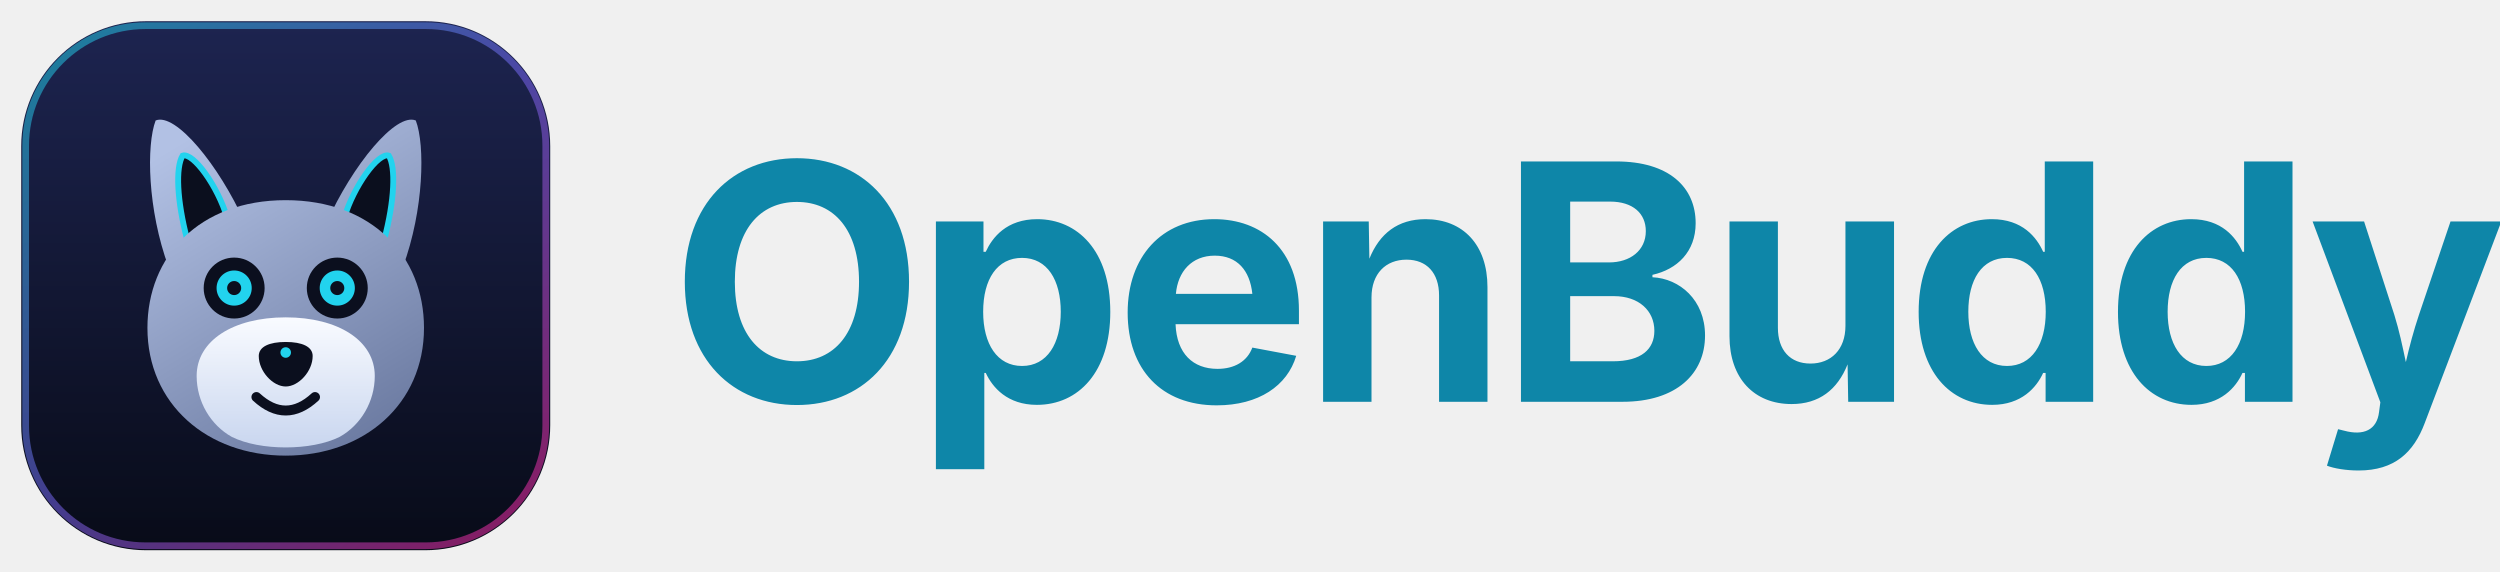
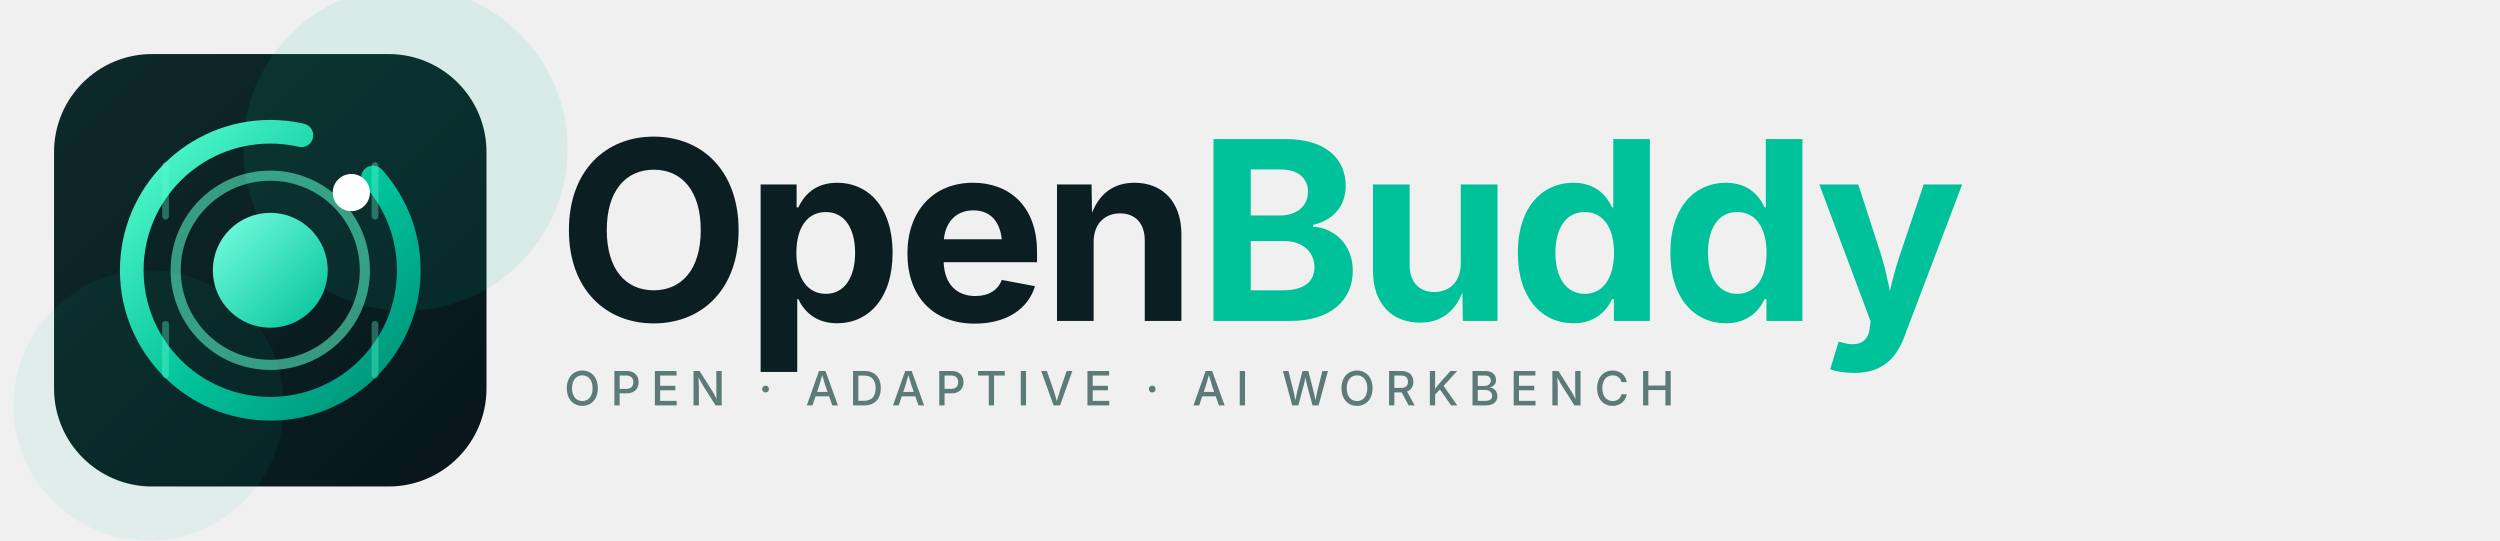
- <svg xmlns="http://www.w3.org/2000/svg" width="1120" height="256" viewBox="0 0 1120 256">
+ <svg xmlns="http://www.w3.org/2000/svg" width="1480" height="320" viewBox="0 0 1480 320" role="img" aria-label="OpenBuddy">
  <defs>
-     <linearGradient id="badge" x1="512" y1="38" x2="512" y2="986" gradientUnits="userSpaceOnUse">
-       <stop stop-color="#1D2450" />
-       <stop offset="1" stop-color="#080B18" />
+     <linearGradient id="bg" x1="0" y1="0" x2="1" y2="1">
+       <stop stop-color="#0E2A2A" />
+       <stop offset="1" stop-color="#06151A" />
    </linearGradient>
-     <linearGradient id="rim" x1="120" y1="90" x2="900" y2="940" gradientUnits="userSpaceOnUse">
-       <stop stop-color="#22D3EE" />
-       <stop offset=".5" stop-color="#7C6CFF" />
-       <stop offset="1" stop-color="#FF2FB0" />
+     <linearGradient id="ring" x1="0" y1="0" x2="1" y2="1">
+       <stop stop-color="#5BFFD0" />
+       <stop offset=".55" stop-color="#00C29A" />
+       <stop offset="1" stop-color="#008C75" />
    </linearGradient>
-     <linearGradient id="shell" x1="360" y1="240" x2="700" y2="800" gradientUnits="userSpaceOnUse">
-       <stop stop-color="#B2C1E4" />
-       <stop offset="1" stop-color="#66759C" />
+     <linearGradient id="core" x1="0" y1="0" x2="1" y2="1">
+       <stop stop-color="#7BFFE0" />
+       <stop offset="1" stop-color="#00C29A" />
    </linearGradient>
-     <linearGradient id="muzzle" x1="512" y1="556" x2="512" y2="778" gradientUnits="userSpaceOnUse">
-       <stop stop-color="#F9FBFF" />
-       <stop offset="1" stop-color="#C9D6EF" />
-     </linearGradient>
-     <clipPath id="clip">
-       <rect x="38" y="38" width="948" height="948" rx="224" />
-     </clipPath>
  </defs>
-   <g transform="scale(0.25)">
-     <g clip-path="url(#clip)">
-       <rect x="38" y="38" width="948" height="948" fill="url(#badge)" />
-       <g transform="matrix(1.05 0 0 1.05 -25.6 -15.1)">
-         <path d="M312 470C276 372 274 262 290 220 324 206 398 296 442 394 396 410 348 438 312 470Z" fill="url(#shell)" />
-         <path d="M712 470C748 372 750 262 734 220 700 206 626 296 582 394 628 410 676 438 712 470Z" fill="url(#shell)" />
-         <path d="M344 424C326 356 324 300 336 280 354 274 396 332 412 386 384 396 362 408 344 424Z" fill="#0B0F1E" stroke="#22D3EE" stroke-width="10" />
-         <path d="M680 424C698 356 700 300 688 280 670 274 628 332 612 386 640 396 662 408 680 424Z" fill="#0B0F1E" stroke="#22D3EE" stroke-width="10" />
-         <path d="M512 356C660 356 748 452 748 574 748 704 646 792 512 792 378 792 276 704 276 574 276 452 364 356 512 356Z" fill="url(#shell)" />
-         <path d="M512 556C602 556 664 596 664 656 664 700 640 740 604 760 580 772 546 778 512 778 478 778 444 772 420 760 384 740 360 700 360 656 360 596 422 556 512 556Z" fill="url(#muzzle)" />
-         <circle cx="424" cy="506" r="52" fill="#0B0F1E" />
-         <circle cx="600" cy="506" r="52" fill="#0B0F1E" />
-         <circle cx="424" cy="506" r="30" fill="#22D3EE" />
-         <circle cx="600" cy="506" r="30" fill="#22D3EE" />
-         <circle cx="424" cy="506" r="12" fill="#0B0F1E" />
-         <circle cx="600" cy="506" r="12" fill="#0B0F1E" />
-         <path d="M466 622C466 606 484 598 512 598 540 598 558 606 558 622 558 648 534 674 512 674 490 674 466 648 466 622Z" fill="#0B0F1E" />
-         <circle cx="512" cy="616" r="9" fill="#22D3EE" />
-         <path d="M462 692Q512 738 562 692" fill="none" stroke="#0B0F1E" stroke-width="17" stroke-linecap="round" />
-       </g>
-       <rect x="46" y="46" width="932" height="932" rx="215" fill="none" stroke="url(#rim)" stroke-width="12" opacity=".5" />
-     </g>
+   <g transform="translate(32 32)">
+     <rect x="0" y="0" width="256" height="256" rx="58" fill="url(#bg)" />
+     <circle cx="208" cy="56" r="96" fill="#00C29A" opacity=".10" />
+     <circle cx="56" cy="208" r="80" fill="#00C29A" opacity=".07" />
+     <circle cx="128" cy="128" r="82" fill="none" stroke="url(#ring)" stroke-width="14" stroke-linecap="round" stroke-dasharray="460 50" stroke-dashoffset="55" />
+     <circle cx="128" cy="128" r="56" fill="none" stroke="#5BFFD0" stroke-width="6" opacity=".55" />
+     <circle cx="128" cy="128" r="34" fill="url(#core)" />
+     <circle cx="176" cy="82" r="11" fill="#FFFFFF" />
+     <path d="M66 66 L66 96" stroke="#5BFFD0" stroke-width="4" stroke-linecap="round" opacity=".35" />
+     <path d="M190 66 L190 96" stroke="#5BFFD0" stroke-width="4" stroke-linecap="round" opacity=".35" />
+     <path d="M66 190 L66 160" stroke="#5BFFD0" stroke-width="4" stroke-linecap="round" opacity=".35" />
+     <path d="M190 190 L190 160" stroke="#5BFFD0" stroke-width="4" stroke-linecap="round" opacity=".35" />
  </g>
-   <text x="300" y="180" font-family="Inter, -apple-system, BlinkMacSystemFont, 'Segoe UI', system-ui, sans-serif" font-size="148" font-weight="700" letter-spacing="-4" fill="#0E86A8">OpenBuddy</text>
+   <g transform="translate(330 0)" font-family="Inter, -apple-system, BlinkMacSystemFont, 'Segoe UI', Roboto, system-ui, sans-serif">
+     <text x="0" y="190" font-size="148" font-weight="700" letter-spacing="-3" fill="#0B1F22">
+       Open<tspan font-weight="700" fill="#00C29A">Buddy</tspan>
+     </text>
+     <text x="4" y="240" font-size="28" font-weight="500" letter-spacing="6" fill="#5C7A78">
+       OPEN · ADAPTIVE · AI WORKBENCH
+     </text>
+   </g>
</svg>
